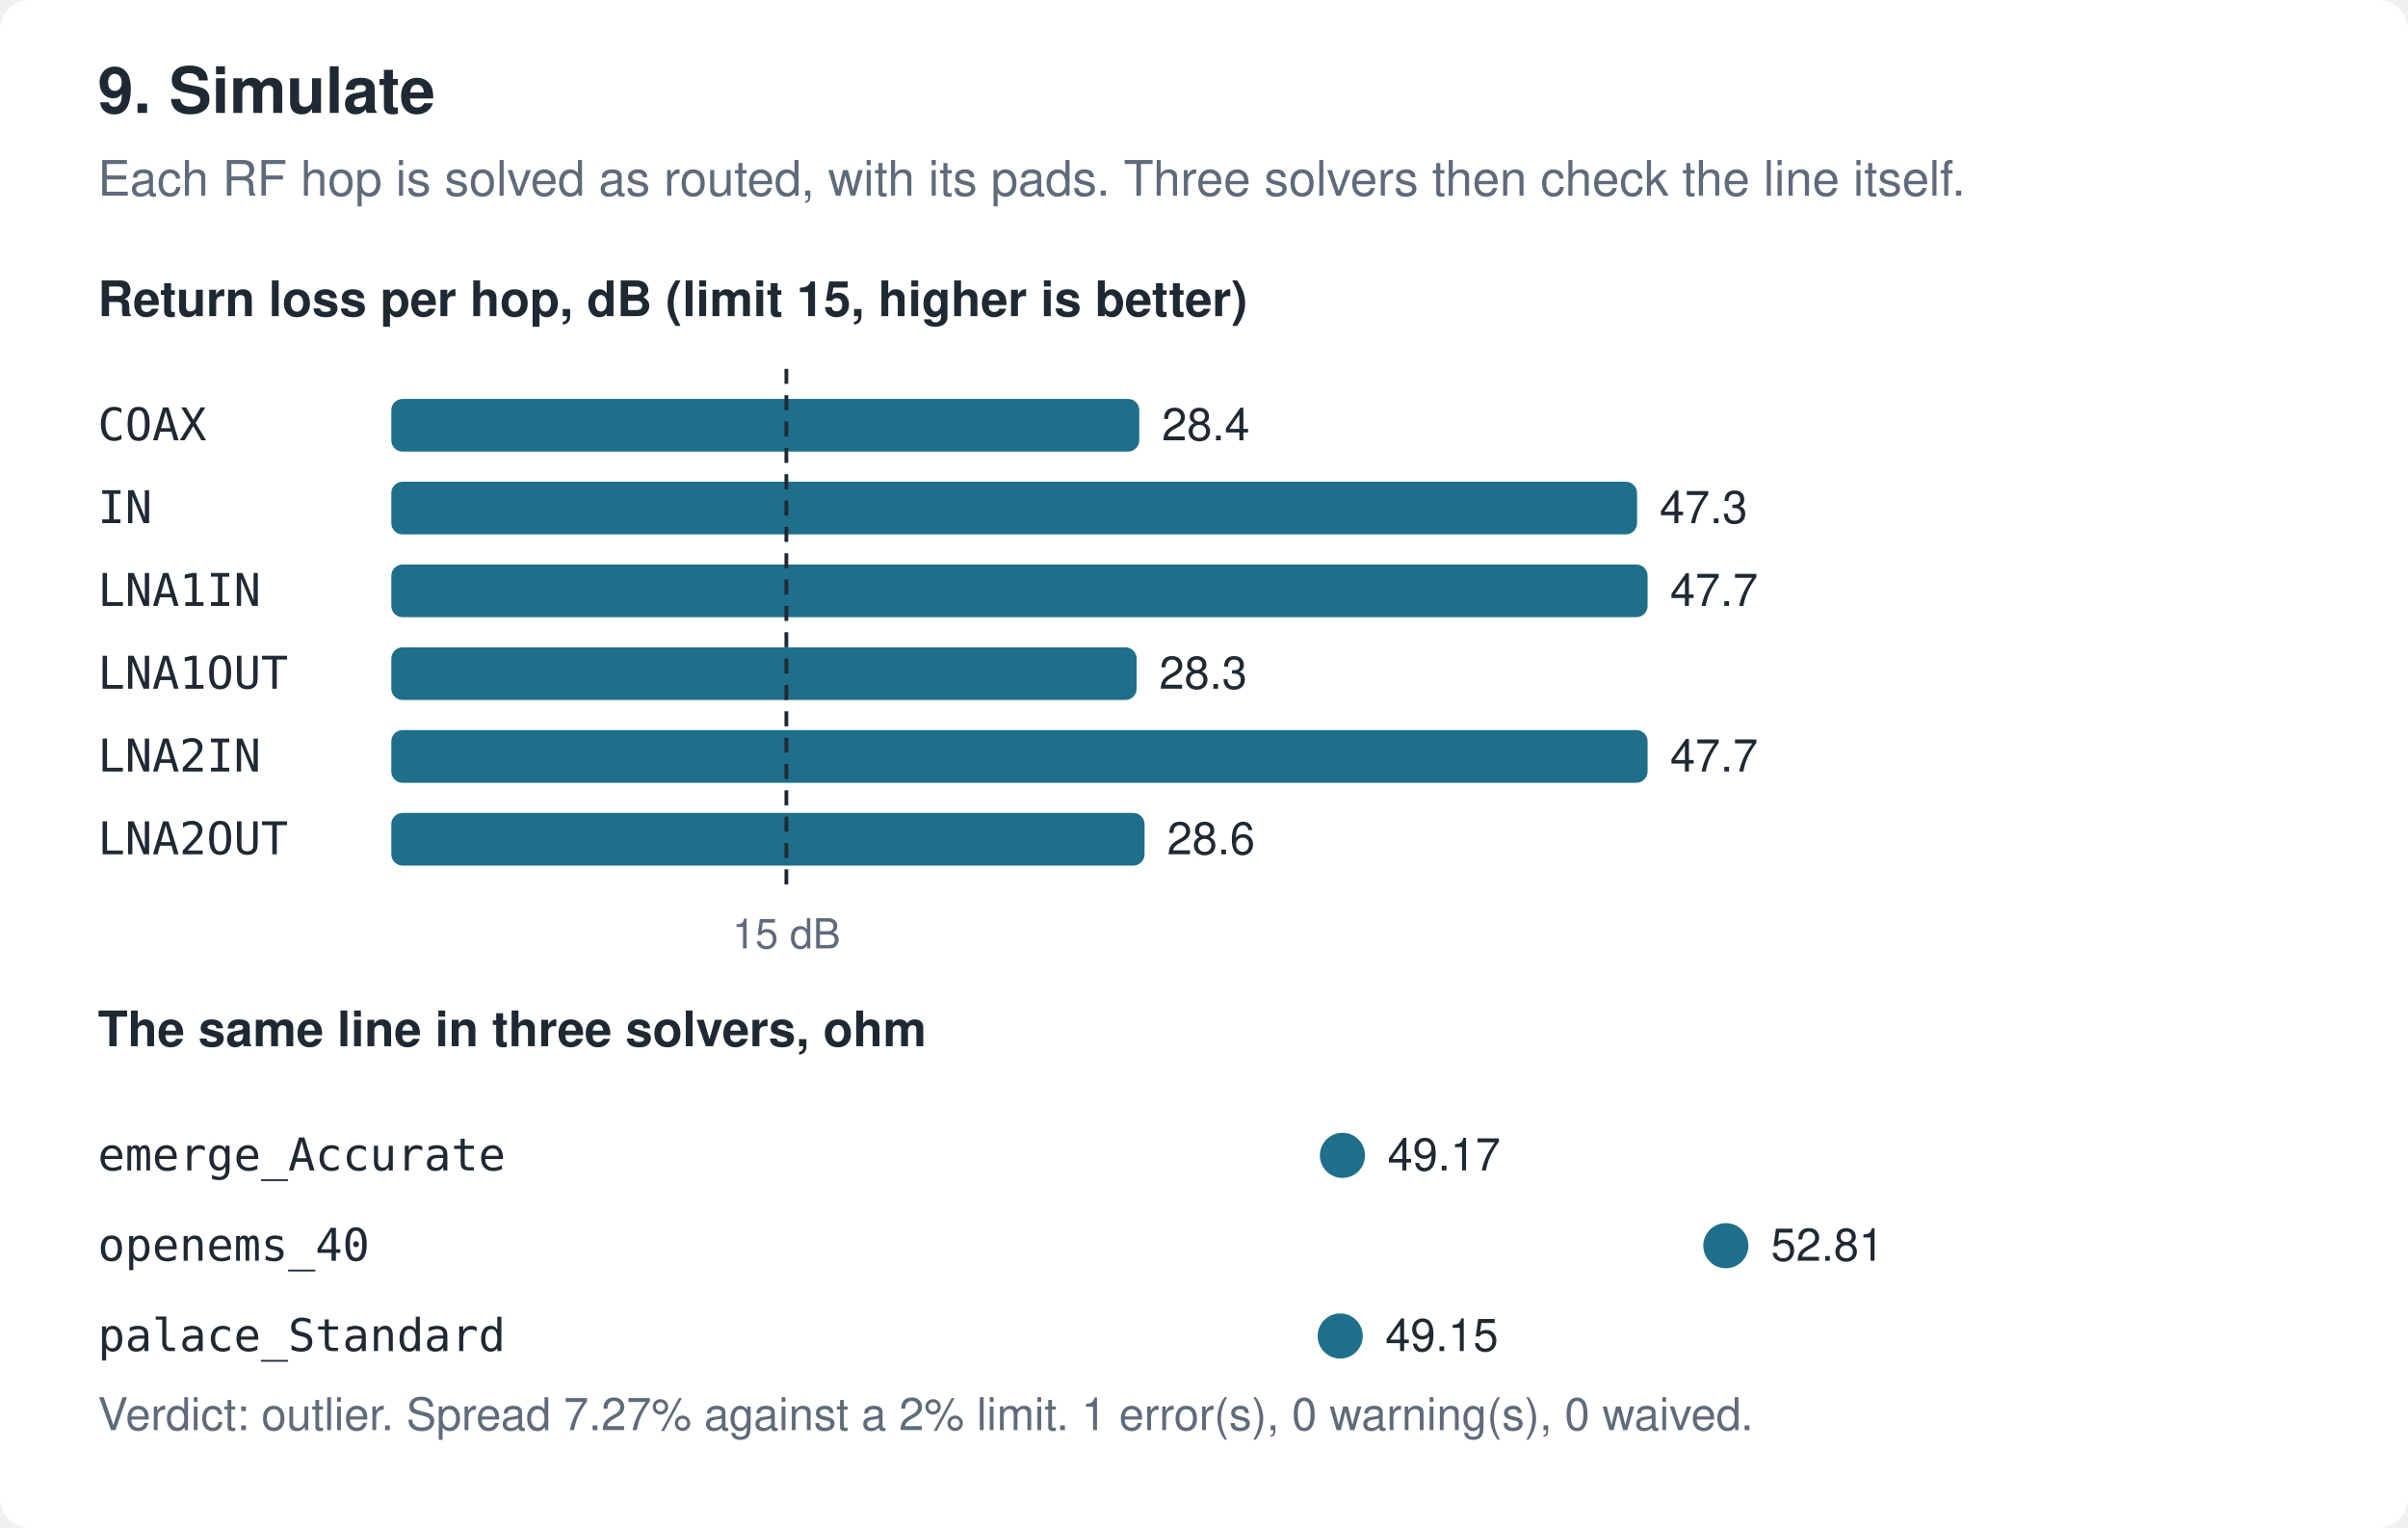
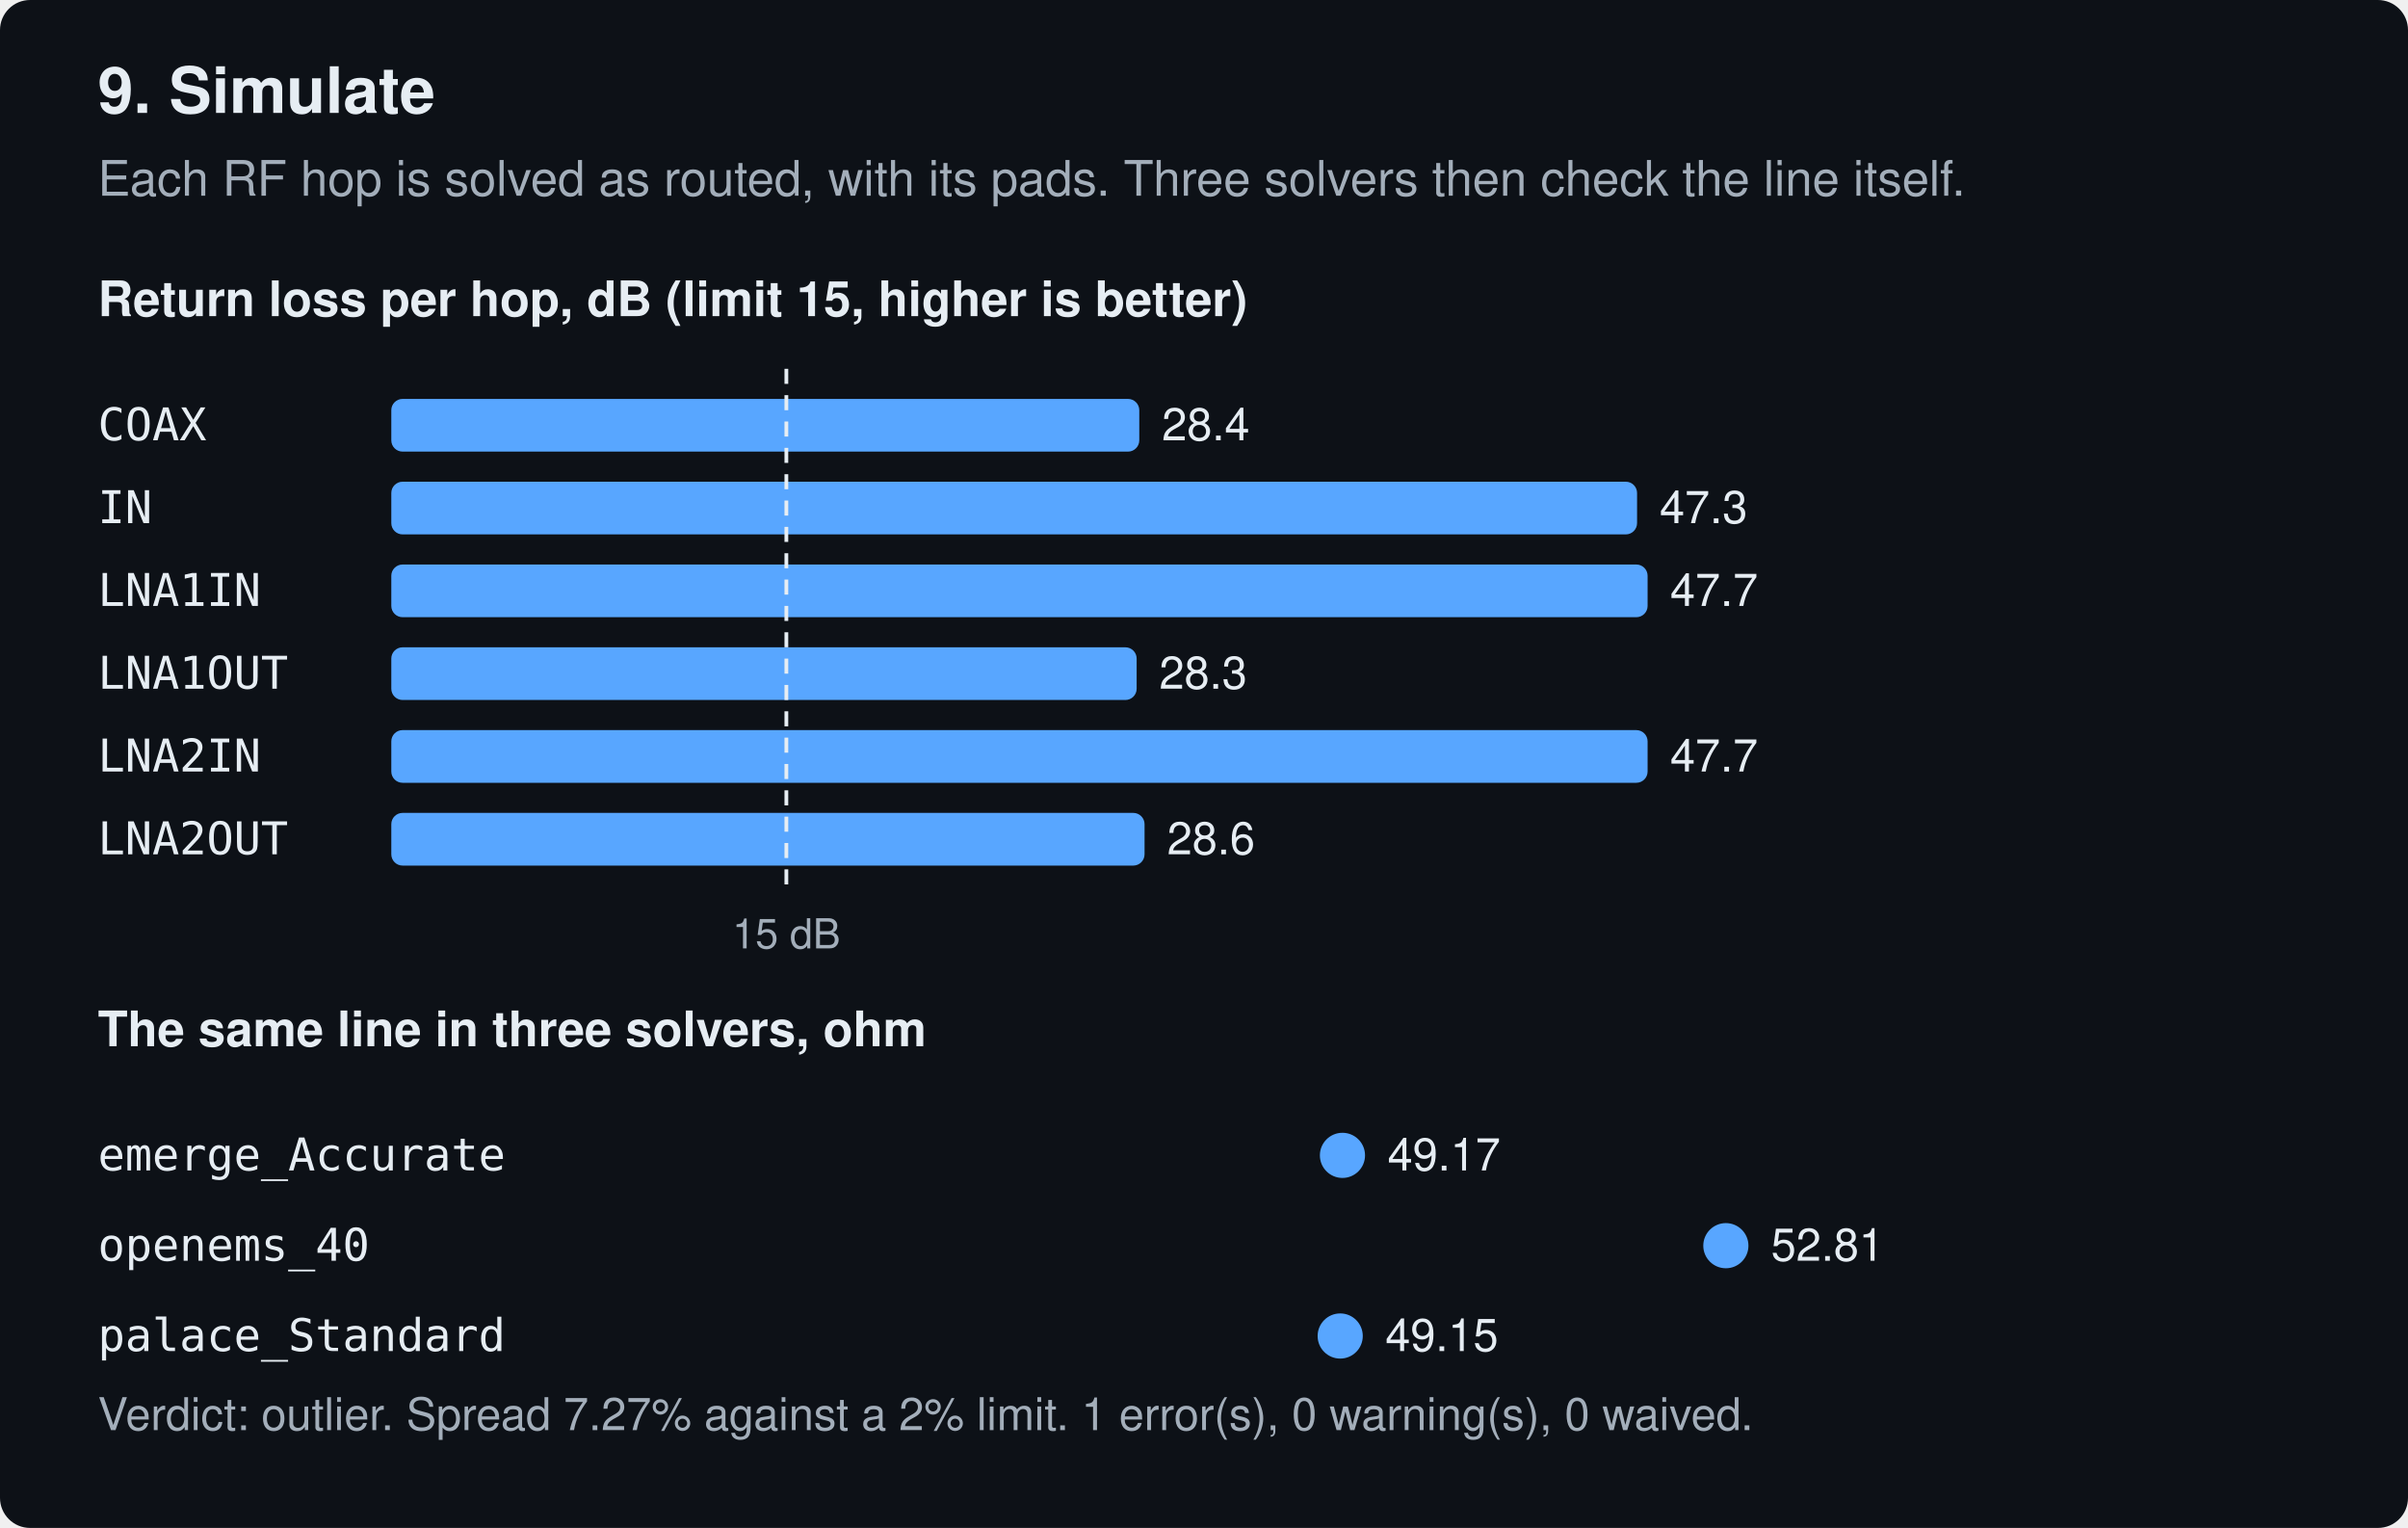
<svg xmlns="http://www.w3.org/2000/svg" viewBox="0 0 640 406" role="img" aria-label="Return loss for each RF hop, and the line's impedance as read by three solvers." font-family="-apple-system,Segoe UI,Helvetica,Arial,sans-serif">
-   <rect width="640" height="406" fill="#ffffff" rx="8" />
+   <rect width="640" height="406" fill="#0d1117" rx="8" />
  <defs>
    <marker id="a" viewBox="0 0 10 10" refX="9" refY="5" markerWidth="7" markerHeight="7" orient="auto-start-reverse">
-       <path d="M0 0L10 5L0 10z" fill="#5f6b7a" />
+       <path d="M0 0L10 5L0 10z" fill="#a3aeba" />
    </marker>
  </defs>
-   <text x="26.0" y="30.0" font-size="17" fill="#1f2933" text-anchor="start" font-weight="600">9. Simulate</text>
-   <text x="26.0" y="52.0" font-size="13" fill="#5f6b7a" text-anchor="start" font-weight="400">Each RF hop is solved as routed, with its pads. Three solvers then check the line itself.</text>
-   <text x="26.0" y="84.0" font-size="13" fill="#1f2933" text-anchor="start" font-weight="600">Return loss per hop, dB (limit 15, higher is better)</text>
-   <text x="26.0" y="117.0" font-size="12" fill="#1f2933" text-anchor="start" font-weight="400" font-family="SFMono-Regular,Menlo,Consolas,monospace">COAX</text>
-   <rect x="104" y="106" width="198.8" height="14" rx="3" fill="#1f6f8b" />
-   <text x="308.8" y="117.0" font-size="12" fill="#1f2933" text-anchor="start" font-weight="400">28.4</text>
-   <text x="26.0" y="139.0" font-size="12" fill="#1f2933" text-anchor="start" font-weight="400" font-family="SFMono-Regular,Menlo,Consolas,monospace">IN</text>
-   <rect x="104" y="128" width="331.1" height="14" rx="3" fill="#1f6f8b" />
-   <text x="441.1" y="139.0" font-size="12" fill="#1f2933" text-anchor="start" font-weight="400">47.3</text>
-   <text x="26.0" y="161.0" font-size="12" fill="#1f2933" text-anchor="start" font-weight="400" font-family="SFMono-Regular,Menlo,Consolas,monospace">LNA1IN</text>
-   <rect x="104" y="150" width="333.9" height="14" rx="3" fill="#1f6f8b" />
-   <text x="443.9" y="161.0" font-size="12" fill="#1f2933" text-anchor="start" font-weight="400">47.7</text>
-   <text x="26.0" y="183.0" font-size="12" fill="#1f2933" text-anchor="start" font-weight="400" font-family="SFMono-Regular,Menlo,Consolas,monospace">LNA1OUT</text>
-   <rect x="104" y="172" width="198.1" height="14" rx="3" fill="#1f6f8b" />
-   <text x="308.1" y="183.0" font-size="12" fill="#1f2933" text-anchor="start" font-weight="400">28.3</text>
-   <text x="26.0" y="205.0" font-size="12" fill="#1f2933" text-anchor="start" font-weight="400" font-family="SFMono-Regular,Menlo,Consolas,monospace">LNA2IN</text>
-   <rect x="104" y="194" width="333.9" height="14" rx="3" fill="#1f6f8b" />
-   <text x="443.9" y="205.0" font-size="12" fill="#1f2933" text-anchor="start" font-weight="400">47.7</text>
-   <text x="26.0" y="227.0" font-size="12" fill="#1f2933" text-anchor="start" font-weight="400" font-family="SFMono-Regular,Menlo,Consolas,monospace">LNA2OUT</text>
-   <rect x="104" y="216" width="200.2" height="14" rx="3" fill="#1f6f8b" />
-   <text x="310.2" y="227.0" font-size="12" fill="#1f2933" text-anchor="start" font-weight="400">28.6</text>
-   <line x1="209.0" y1="98" x2="209.0" y2="238" stroke="#1f2933" stroke-dasharray="4 3" />
-   <text x="209.0" y="252.0" font-size="11" fill="#5f6b7a" text-anchor="middle" font-weight="400">15 dB</text>
-   <text x="26.0" y="278.0" font-size="13" fill="#1f2933" text-anchor="start" font-weight="600">The same line in three solvers, ohm</text>
-   <text x="26.0" y="311.0" font-size="12" fill="#1f2933" text-anchor="start" font-weight="400" font-family="SFMono-Regular,Menlo,Consolas,monospace">emerge_Accurate</text>
-   <circle cx="356.8" cy="307" r="6" fill="#1f6f8b" />
-   <text x="368.8" y="311.0" font-size="12" fill="#1f2933" text-anchor="start" font-weight="400">49.17</text>
-   <text x="26.0" y="335.0" font-size="12" fill="#1f2933" text-anchor="start" font-weight="400" font-family="SFMono-Regular,Menlo,Consolas,monospace">openems_40</text>
-   <circle cx="458.7" cy="331" r="6" fill="#1f6f8b" />
-   <text x="470.7" y="335.0" font-size="12" fill="#1f2933" text-anchor="start" font-weight="400">52.81</text>
-   <text x="26.0" y="359.0" font-size="12" fill="#1f2933" text-anchor="start" font-weight="400" font-family="SFMono-Regular,Menlo,Consolas,monospace">palace_Standard</text>
-   <circle cx="356.2" cy="355" r="6" fill="#1f6f8b" />
-   <text x="368.2" y="359.0" font-size="12" fill="#1f2933" text-anchor="start" font-weight="400">49.15</text>
-   <text x="26.0" y="380.0" font-size="12" fill="#5f6b7a" text-anchor="start" font-weight="400">Verdict: outlier. Spread 7.27% against a 2% limit. 1 error(s), 0 warning(s), 0 waived.</text>
+   <text x="26.0" y="30.0" font-size="17" fill="#e6edf3" text-anchor="start" font-weight="600">9. Simulate</text>
+   <text x="26.0" y="52.0" font-size="13" fill="#a3aeba" text-anchor="start" font-weight="400">Each RF hop is solved as routed, with its pads. Three solvers then check the line itself.</text>
+   <text x="26.0" y="84.0" font-size="13" fill="#e6edf3" text-anchor="start" font-weight="600">Return loss per hop, dB (limit 15, higher is better)</text>
+   <text x="26.0" y="117.0" font-size="12" fill="#e6edf3" text-anchor="start" font-weight="400" font-family="SFMono-Regular,Menlo,Consolas,monospace">COAX</text>
+   <rect x="104" y="106" width="198.8" height="14" rx="3" fill="#58a6ff" />
+   <text x="308.8" y="117.0" font-size="12" fill="#e6edf3" text-anchor="start" font-weight="400">28.4</text>
+   <text x="26.0" y="139.0" font-size="12" fill="#e6edf3" text-anchor="start" font-weight="400" font-family="SFMono-Regular,Menlo,Consolas,monospace">IN</text>
+   <rect x="104" y="128" width="331.1" height="14" rx="3" fill="#58a6ff" />
+   <text x="441.1" y="139.0" font-size="12" fill="#e6edf3" text-anchor="start" font-weight="400">47.3</text>
+   <text x="26.0" y="161.0" font-size="12" fill="#e6edf3" text-anchor="start" font-weight="400" font-family="SFMono-Regular,Menlo,Consolas,monospace">LNA1IN</text>
+   <rect x="104" y="150" width="333.9" height="14" rx="3" fill="#58a6ff" />
+   <text x="443.9" y="161.0" font-size="12" fill="#e6edf3" text-anchor="start" font-weight="400">47.7</text>
+   <text x="26.0" y="183.0" font-size="12" fill="#e6edf3" text-anchor="start" font-weight="400" font-family="SFMono-Regular,Menlo,Consolas,monospace">LNA1OUT</text>
+   <rect x="104" y="172" width="198.1" height="14" rx="3" fill="#58a6ff" />
+   <text x="308.1" y="183.0" font-size="12" fill="#e6edf3" text-anchor="start" font-weight="400">28.3</text>
+   <text x="26.0" y="205.0" font-size="12" fill="#e6edf3" text-anchor="start" font-weight="400" font-family="SFMono-Regular,Menlo,Consolas,monospace">LNA2IN</text>
+   <rect x="104" y="194" width="333.9" height="14" rx="3" fill="#58a6ff" />
+   <text x="443.9" y="205.0" font-size="12" fill="#e6edf3" text-anchor="start" font-weight="400">47.7</text>
+   <text x="26.0" y="227.0" font-size="12" fill="#e6edf3" text-anchor="start" font-weight="400" font-family="SFMono-Regular,Menlo,Consolas,monospace">LNA2OUT</text>
+   <rect x="104" y="216" width="200.2" height="14" rx="3" fill="#58a6ff" />
+   <text x="310.2" y="227.0" font-size="12" fill="#e6edf3" text-anchor="start" font-weight="400">28.6</text>
+   <line x1="209.0" y1="98" x2="209.0" y2="238" stroke="#e6edf3" stroke-dasharray="4 3" />
+   <text x="209.0" y="252.0" font-size="11" fill="#a3aeba" text-anchor="middle" font-weight="400">15 dB</text>
+   <text x="26.0" y="278.0" font-size="13" fill="#e6edf3" text-anchor="start" font-weight="600">The same line in three solvers, ohm</text>
+   <text x="26.0" y="311.0" font-size="12" fill="#e6edf3" text-anchor="start" font-weight="400" font-family="SFMono-Regular,Menlo,Consolas,monospace">emerge_Accurate</text>
+   <circle cx="356.8" cy="307" r="6" fill="#58a6ff" />
+   <text x="368.8" y="311.0" font-size="12" fill="#e6edf3" text-anchor="start" font-weight="400">49.17</text>
+   <text x="26.0" y="335.0" font-size="12" fill="#e6edf3" text-anchor="start" font-weight="400" font-family="SFMono-Regular,Menlo,Consolas,monospace">openems_40</text>
+   <circle cx="458.7" cy="331" r="6" fill="#58a6ff" />
+   <text x="470.7" y="335.0" font-size="12" fill="#e6edf3" text-anchor="start" font-weight="400">52.81</text>
+   <text x="26.0" y="359.0" font-size="12" fill="#e6edf3" text-anchor="start" font-weight="400" font-family="SFMono-Regular,Menlo,Consolas,monospace">palace_Standard</text>
+   <circle cx="356.2" cy="355" r="6" fill="#58a6ff" />
+   <text x="368.2" y="359.0" font-size="12" fill="#e6edf3" text-anchor="start" font-weight="400">49.15</text>
+   <text x="26.0" y="380.0" font-size="12" fill="#a3aeba" text-anchor="start" font-weight="400">Verdict: outlier. Spread 7.27% against a 2% limit. 1 error(s), 0 warning(s), 0 waived.</text>
</svg>
